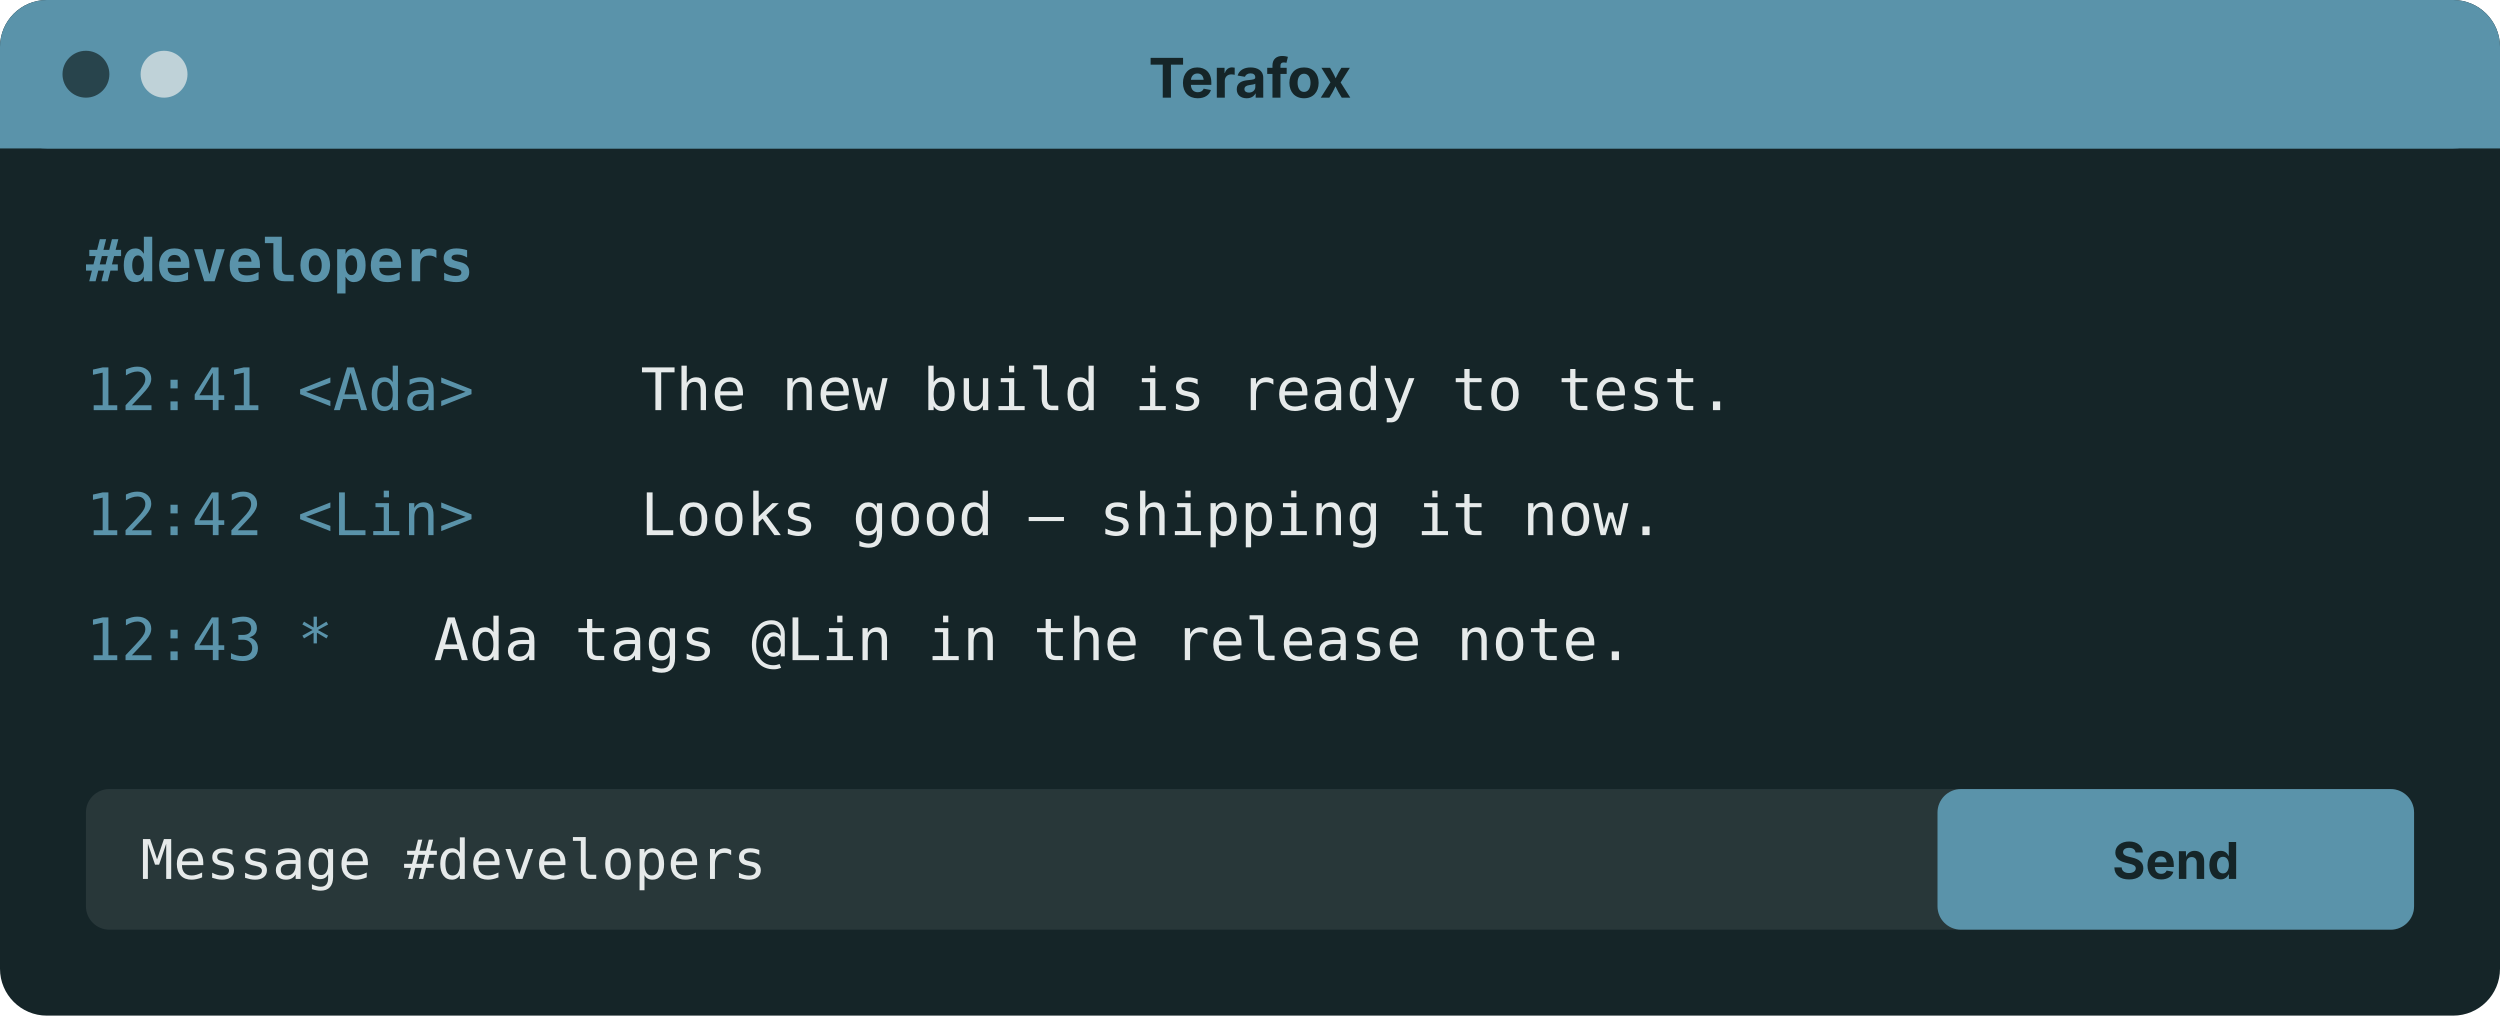
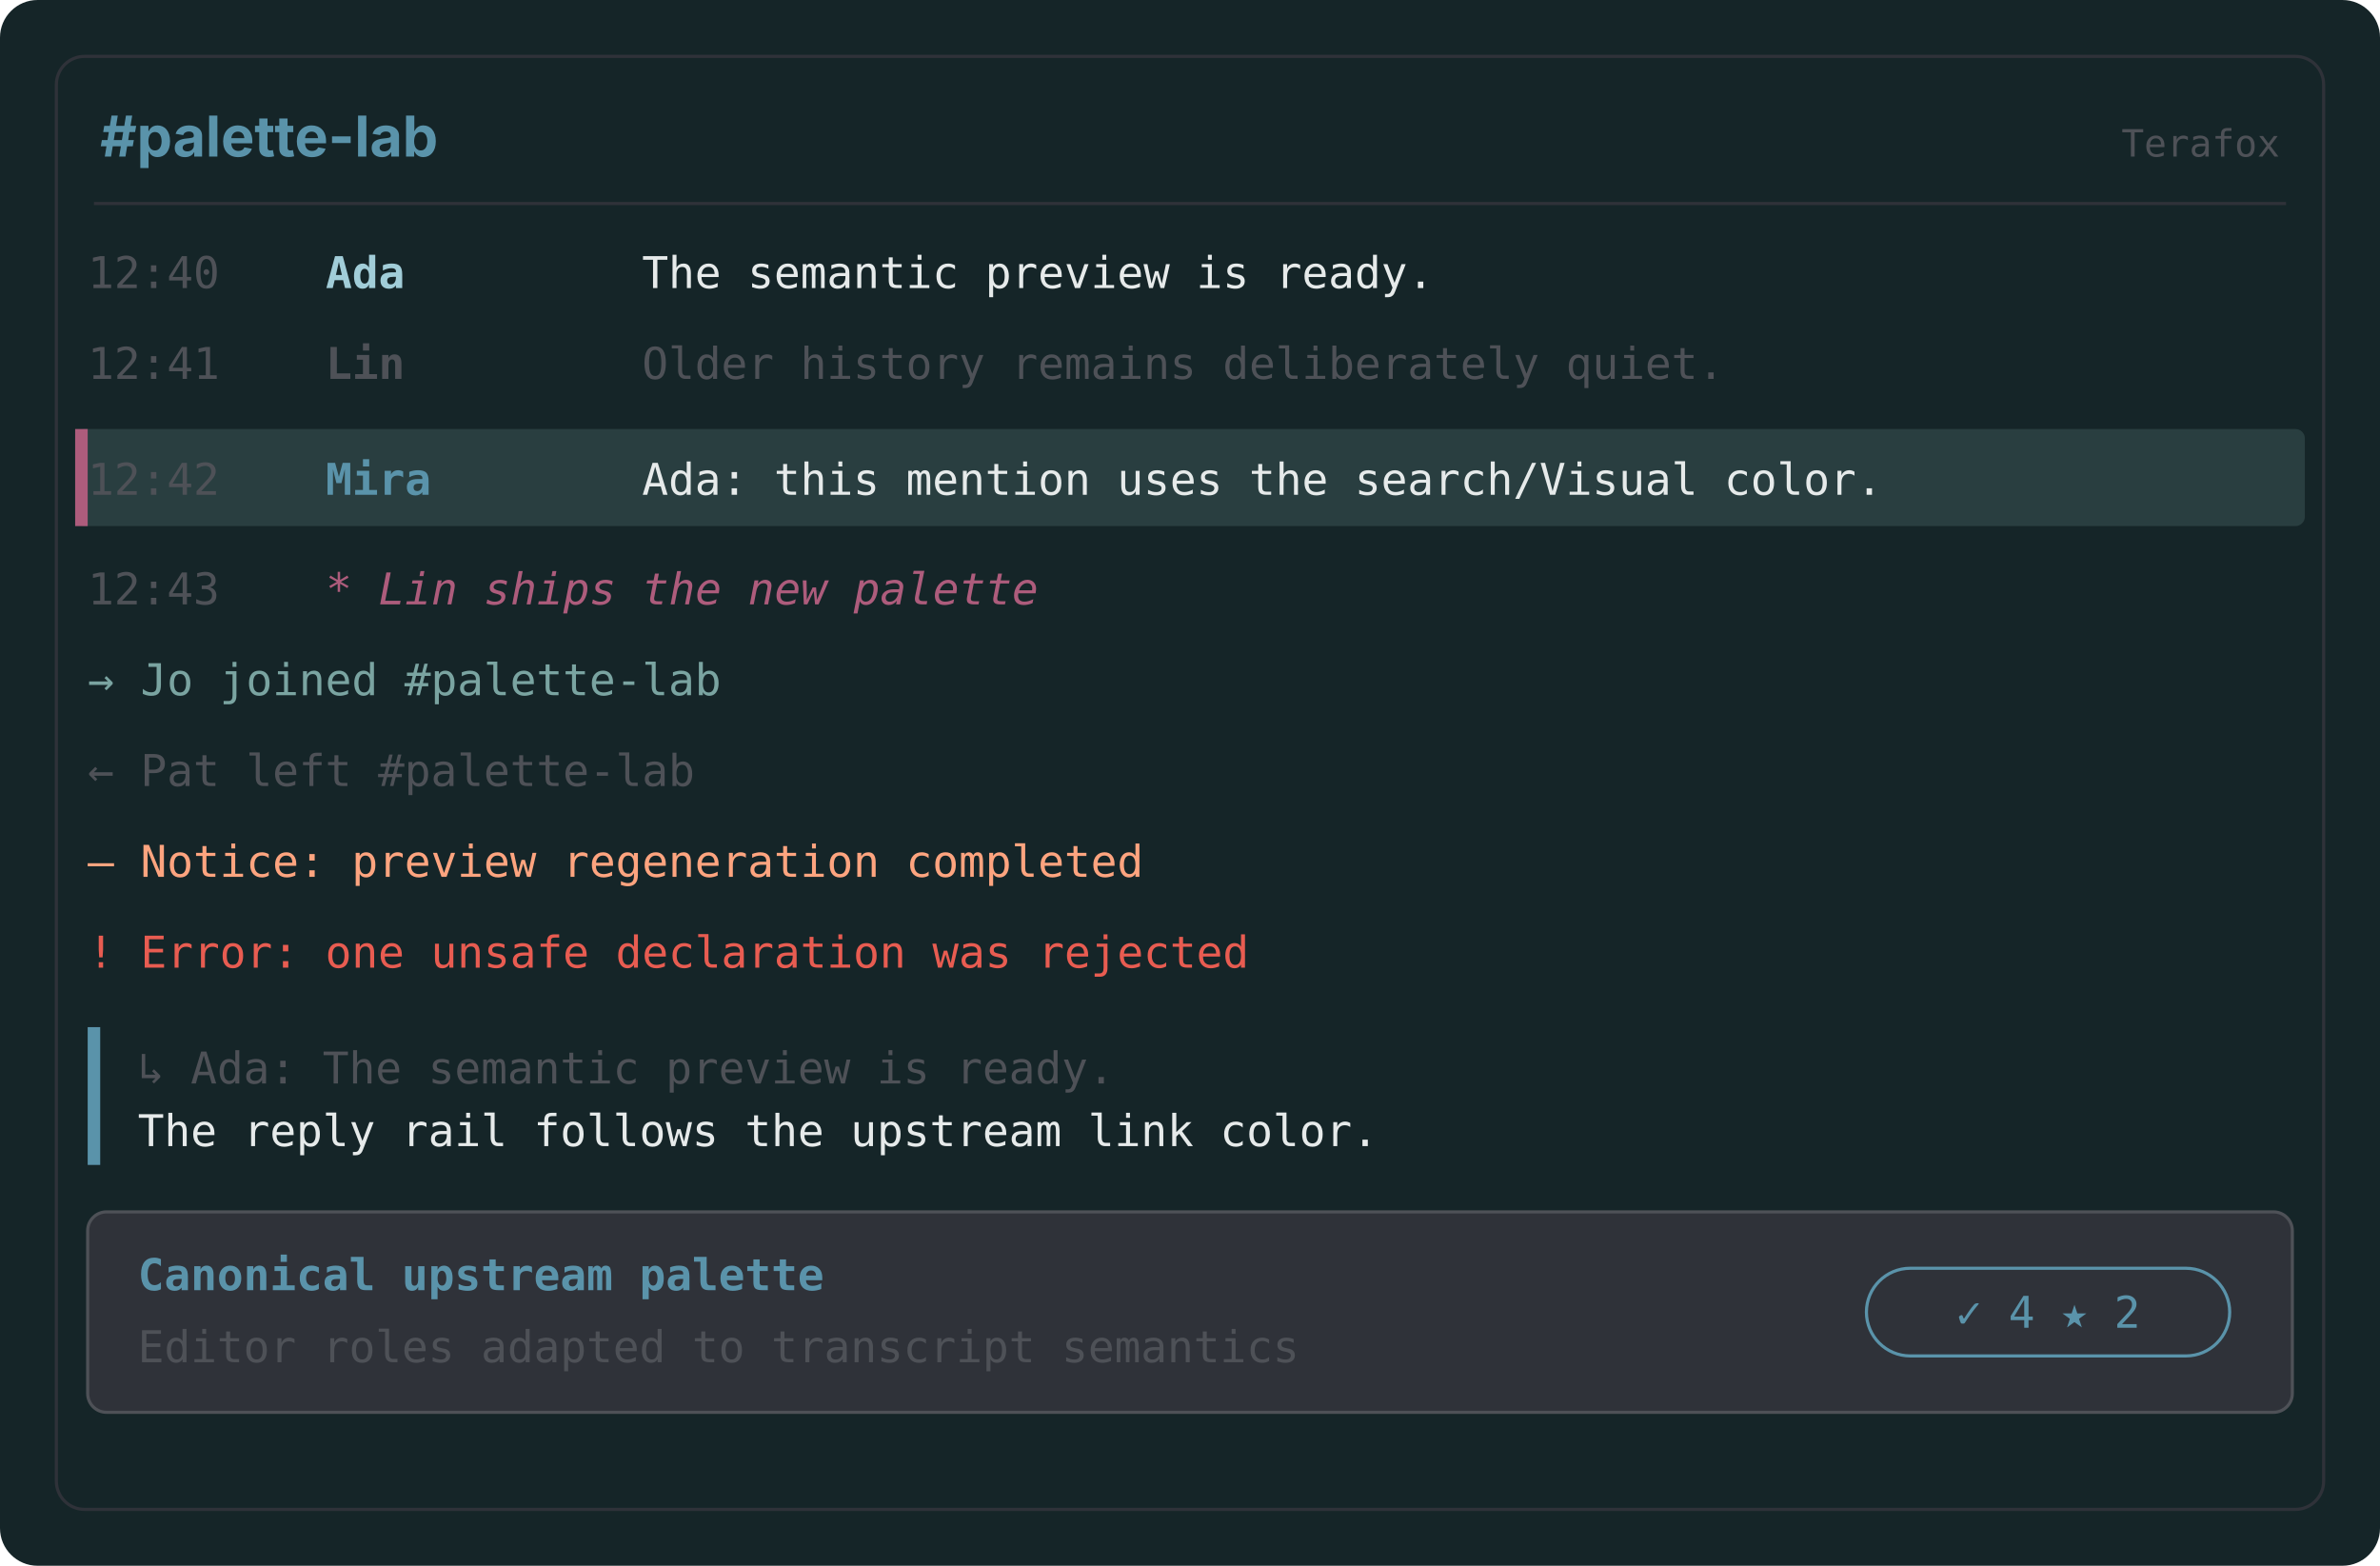
- <svg xmlns="http://www.w3.org/2000/svg" width="640" height="260" viewBox="0 0 640 260" role="img" aria-labelledby="title description">
-   <description id="description">Example chat window using the adapted background, text, and accent colors.</description>
-   <rect width="640" height="260" rx="12" fill="#152528" />
-   <rect width="640" height="38" rx="12" fill="#5a93aa" />
-   <rect y="26" width="640" height="12" fill="#5a93aa" />
-   <circle cx="22" cy="19" r="6" fill="#152528" opacity="0.72" />
-   <circle cx="42" cy="19" r="6" fill="#e6eaea" opacity="0.72" />
-   <text x="320" y="25" text-anchor="middle" font-family="-apple-system, BlinkMacSystemFont, sans-serif" font-size="14" font-weight="700" fill="#152528">Terafox</text>
-   <g font-family="ui-monospace, SFMono-Regular, Menlo, Consolas, monospace" font-size="15">
-     <text x="22" y="72" fill="#5a93aa" font-weight="700">#developers</text>
-     <text x="22" y="105" fill="#5a93aa">12:41  &lt;Ada&gt;</text>
-     <text x="164" y="105" fill="#e6eaea">The new build is ready to test.</text>
-     <text x="22" y="137" fill="#5a93aa">12:42  &lt;Lin&gt;</text>
-     <text x="164" y="137" fill="#e6eaea">Looks good — shipping it now.</text>
-     <text x="22" y="169" fill="#5a93aa">12:43  *</text>
-     <text x="111" y="169" fill="#e6eaea">Ada tags @Lin in the release note.</text>
+ <svg xmlns="http://www.w3.org/2000/svg" width="760" height="500" viewBox="0 0 760 500" role="img" aria-labelledby="title description">
+   <description id="description">Transcript preview showing ordinary messages, history, a mention, an action, membership events, a notice, an error, a reply, a link card, and reactions using the generated custom CSS palette.</description>
+   <rect width="760" height="500" rx="12" fill="#152528" />
+   <rect x="18" y="18" width="724" height="464" rx="9" fill="#152528" stroke="#2f3239" />
+   <text x="32" y="50" font-family="-apple-system, BlinkMacSystemFont, sans-serif" font-size="18" font-weight="700" fill="#5a93aa">#palette-lab</text>
+   <text x="728" y="50" text-anchor="end" font-family="ui-monospace, SFMono-Regular, Menlo, monospace" font-size="12" fill="#4e5157">Terafox</text>
+   <line x1="30" y1="65" x2="730" y2="65" stroke="#2f3239" />
+   <g font-family="ui-monospace, SFMono-Regular, Menlo, Consolas, monospace" font-size="14">
+     <text x="28" y="92" fill="#4e5157">12:40</text>
+     <text x="104" y="92" fill="#a1cdd8" font-weight="700">Ada</text>
+     <text x="205" y="92" fill="#e6eaea">The semantic preview is ready.</text>
+     <text x="28" y="121" fill="#4e5157">12:41</text>
+     <text x="104" y="121" fill="#4e5157" font-weight="700">Lin</text>
+     <text x="205" y="121" fill="#4e5157">Older history remains deliberately quiet.</text>
+     <rect x="24" y="137" width="712" height="31" rx="3" fill="#293e40" />
+     <rect x="24" y="137" width="4" height="31" fill="#ad5c7c" />
+     <text x="28" y="158" fill="#4e5157">12:42</text>
+     <text x="104" y="158" fill="#5a93aa" font-weight="700">Mira</text>
+     <text x="205" y="158" fill="#e6eaea">Ada: this mention uses the search/Visual color.</text>
+     <text x="28" y="193" fill="#4e5157">12:43</text>
+     <text x="104" y="193" fill="#ad5c7c" font-style="italic">* Lin ships the new palette</text>
+     <text x="28" y="222" fill="#7aa4a1">→ Jo joined #palette-lab</text>
+     <text x="28" y="251" fill="#4e5157">← Pat left #palette-lab</text>
+     <text x="28" y="280" fill="#fda47f">— Notice: preview regeneration completed</text>
+     <text x="28" y="309" fill="#e85c51">! Error: one unsafe declaration was rejected</text>
+     <rect x="28" y="328" width="4" height="44" fill="#5a93aa" />
+     <text x="44" y="346" fill="#4e5157">↳ Ada: The semantic preview is ready.</text>
+     <text x="44" y="366" fill="#e6eaea">The reply rail follows the upstream link color.</text>
+     <rect x="28" y="387" width="704" height="64" rx="6" fill="#2f3239" stroke="#4e5157" />
+     <text x="44" y="412" fill="#5a93aa" font-weight="700">Canonical upstream palette</text>
+     <text x="44" y="435" fill="#4e5157">Editor roles adapted to transcript semantics</text>
+     <rect x="596" y="405" width="116" height="28" rx="14" fill="#2f3239" stroke="#5a93aa" />
+     <text x="654" y="424" text-anchor="middle" fill="#5a93aa">✓ 4   ★ 2</text>
  </g>
-   <rect x="22" y="202" width="596" height="36" rx="6" fill="#e6eaea" opacity="0.09" />
-   <text x="36" y="225" font-family="ui-monospace, SFMono-Regular, Menlo, Consolas, monospace" font-size="14" fill="#e6eaea">Message #developers</text>
-   <rect x="496" y="202" width="122" height="36" rx="6" fill="#5a93aa" />
-   <text x="557" y="225" text-anchor="middle" font-family="-apple-system, BlinkMacSystemFont, sans-serif" font-size="13" font-weight="700" fill="#152528">Send</text>
</svg>
